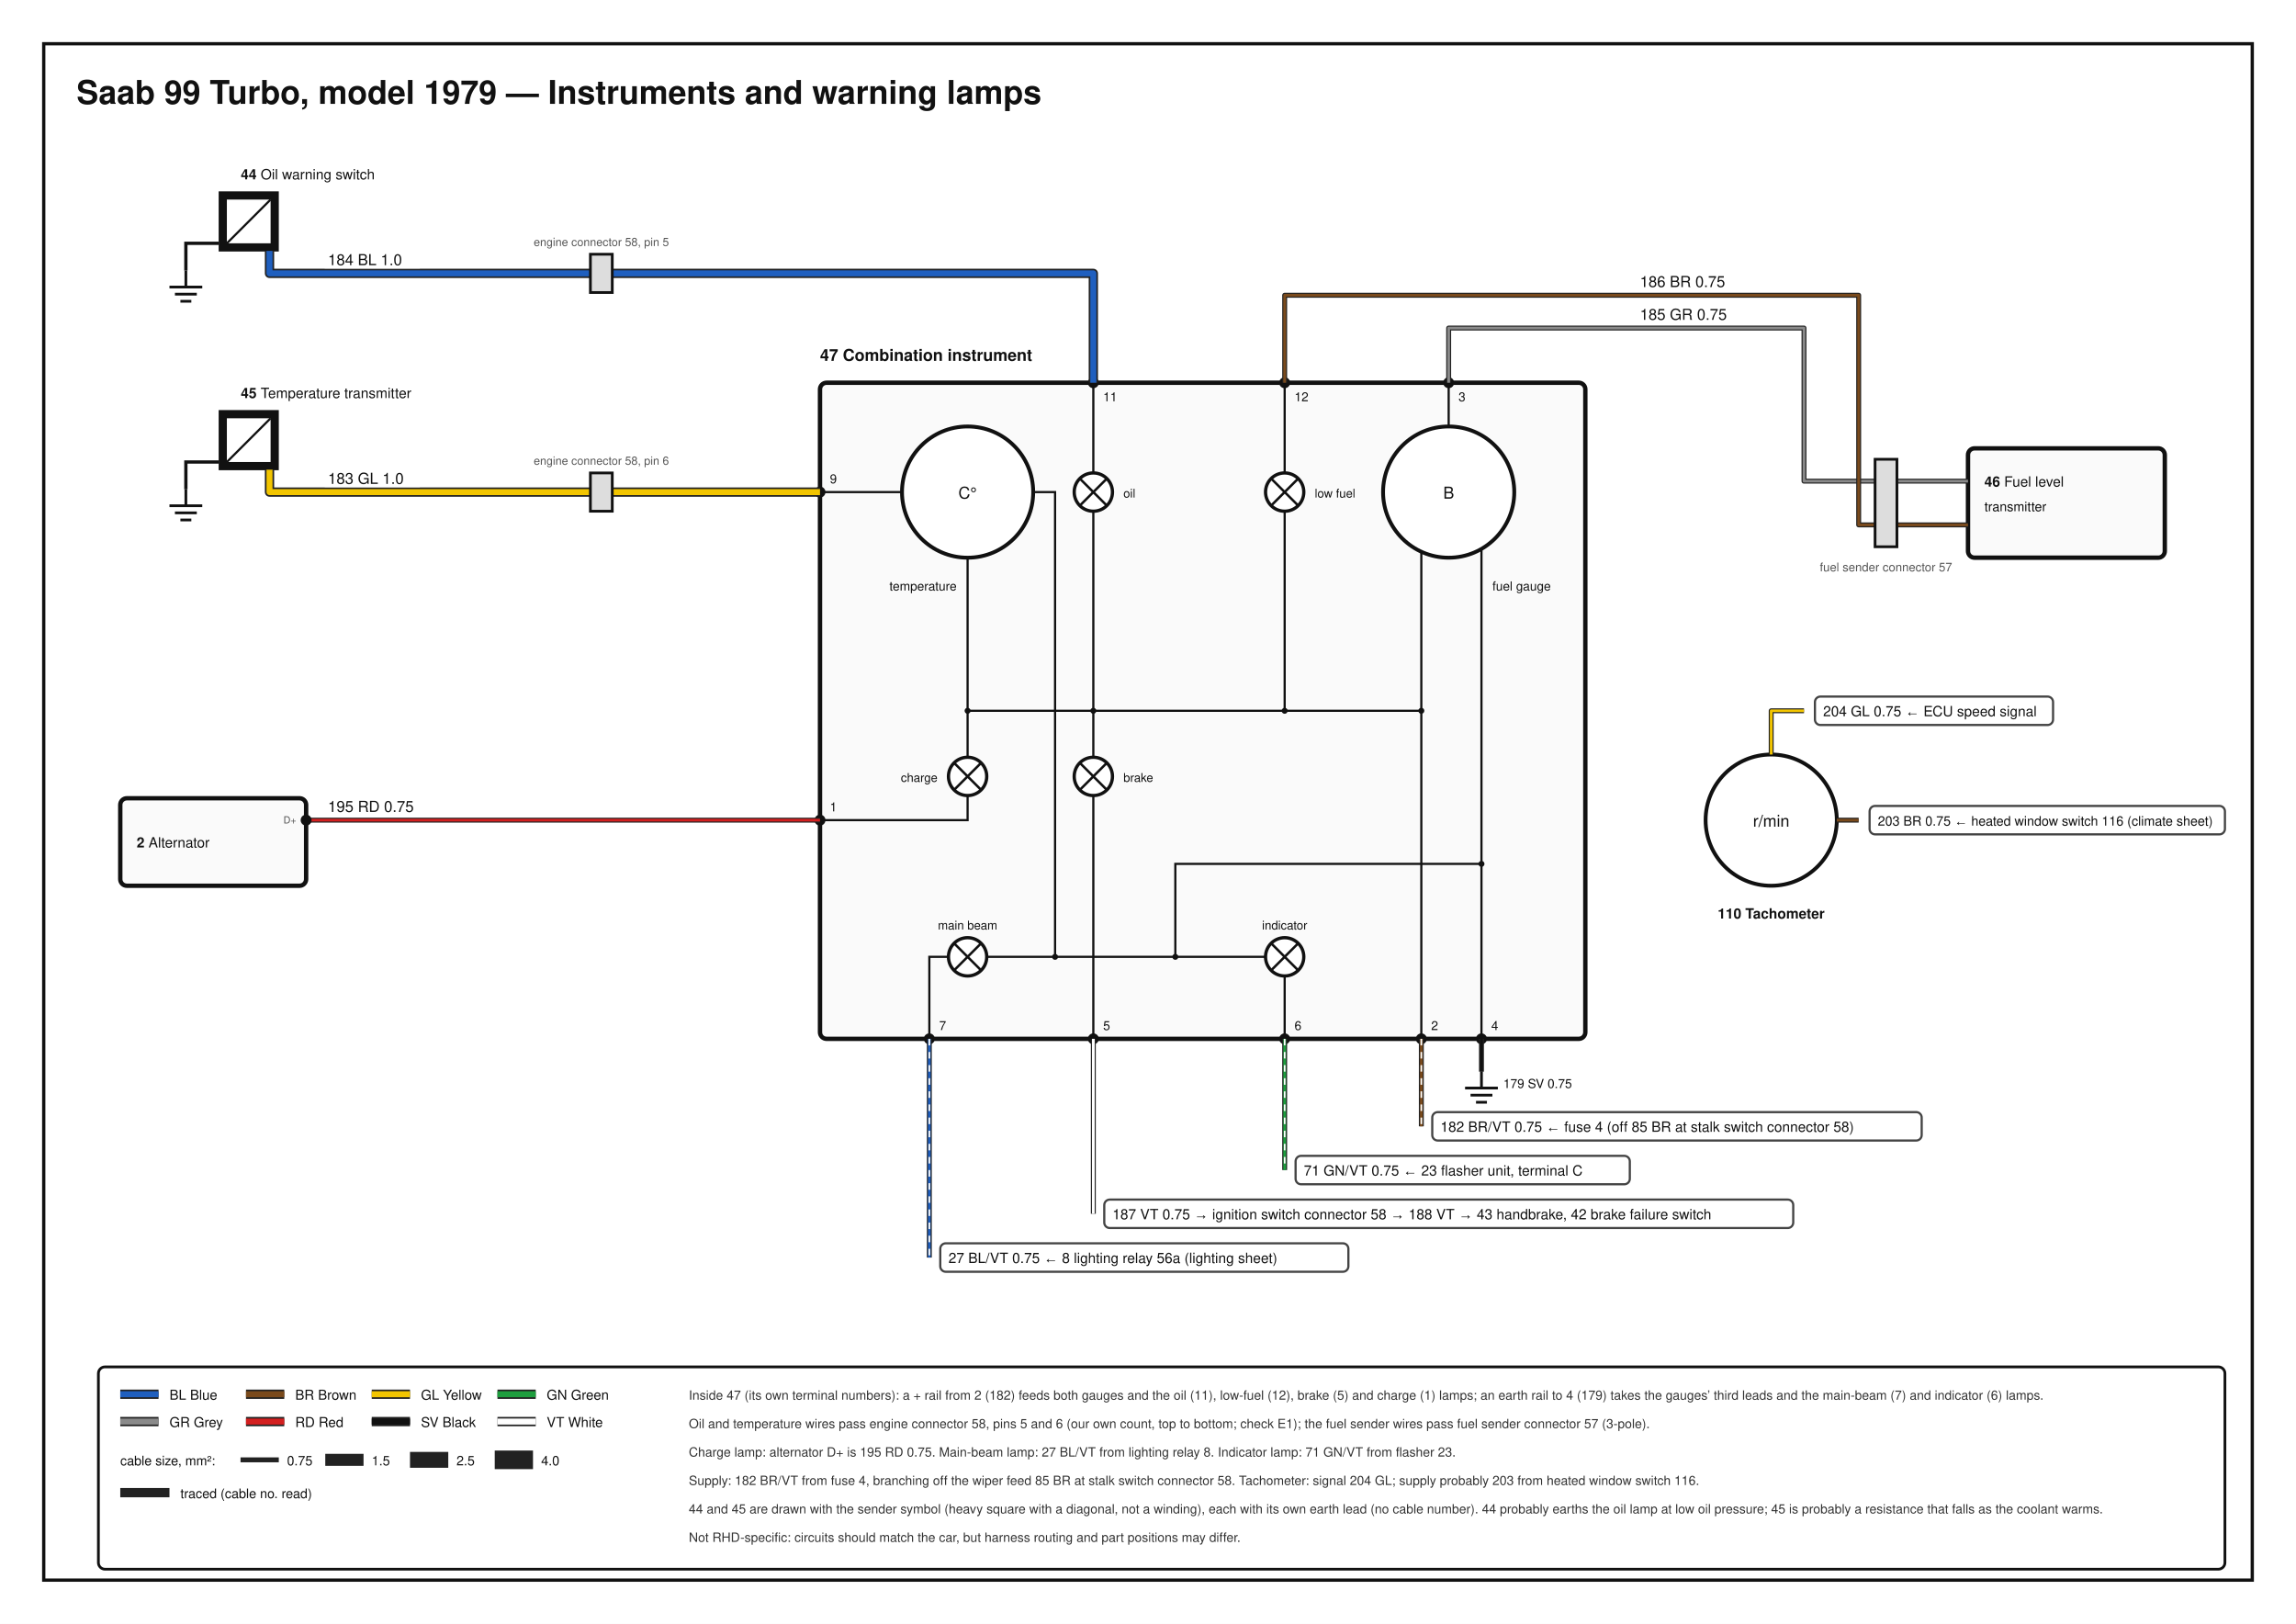
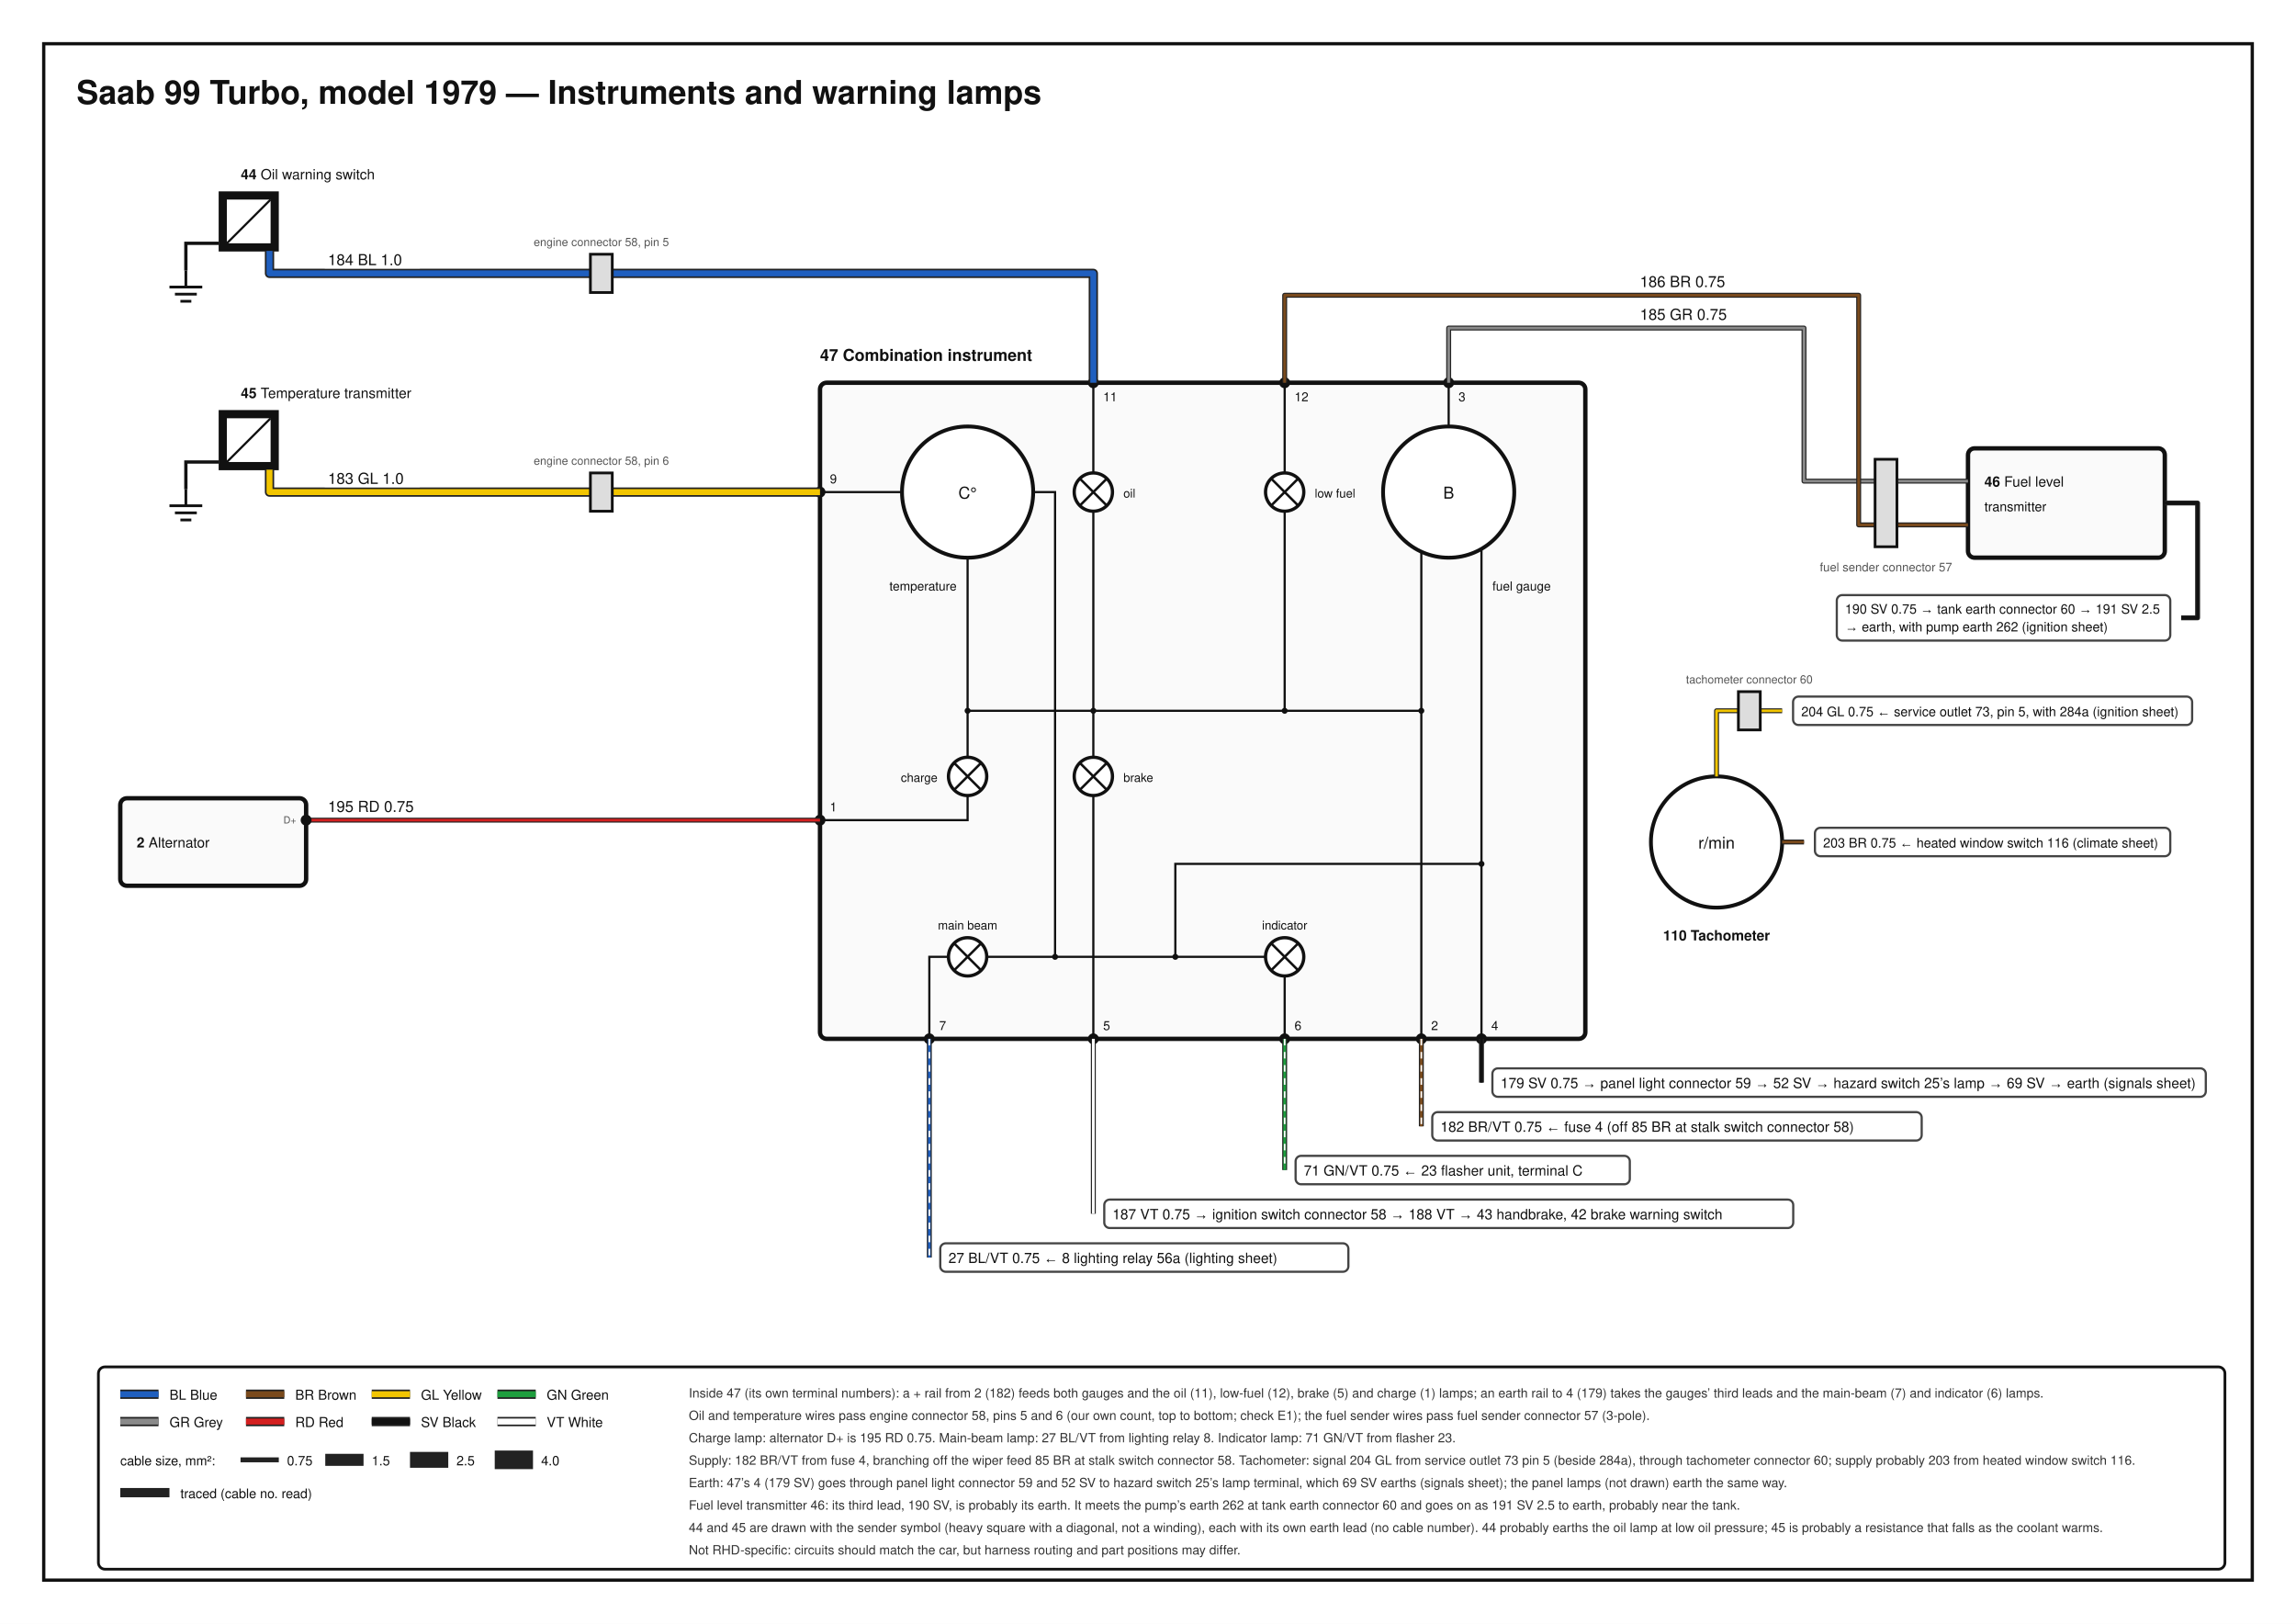
<svg xmlns="http://www.w3.org/2000/svg" width="420mm" height="297mm" viewBox="0 0 420 297" font-family="Helvetica, Arial, sans-serif">
  <rect width="420" height="297" fill="#fff" />
  <rect x="8" y="8" width="404" height="281" fill="none" stroke="#111" stroke-width=".6" />
  <text x="14" y="19" font-size="6" text-anchor="start" font-weight="bold" fill="#111">Saab 99 Turbo, model 1979 — Instruments and warning lamps</text>
  <rect x="150" y="70" width="140" height="120" rx="1.2" fill="#fafafa" stroke="#111" stroke-width="0.8" />
  <text x="150" y="66" font-size="3" text-anchor="start" font-weight="bold" fill="#111">47 Combination instrument</text>
  <circle cx="150" cy="90" r="1.0" fill="#111" />
  <text x="151.8" y="88.4" font-size="2.3" text-anchor="start" font-weight="normal" fill="#111">9</text>
  <circle cx="150" cy="150" r="1.0" fill="#111" />
  <text x="151.8" y="148.4" font-size="2.3" text-anchor="start" font-weight="normal" fill="#111">1</text>
  <circle cx="200" cy="70" r="1.0" fill="#111" />
  <text x="201.8" y="73.4" font-size="2.3" text-anchor="start" font-weight="normal" fill="#111">11</text>
  <circle cx="235" cy="70" r="1.0" fill="#111" />
  <text x="236.8" y="73.4" font-size="2.3" text-anchor="start" font-weight="normal" fill="#111">12</text>
  <circle cx="265" cy="70" r="1.0" fill="#111" />
  <text x="266.8" y="73.4" font-size="2.3" text-anchor="start" font-weight="normal" fill="#111">3</text>
  <circle cx="170" cy="190" r="1.0" fill="#111" />
  <text x="171.8" y="188.4" font-size="2.3" text-anchor="start" font-weight="normal" fill="#111">7</text>
  <circle cx="200" cy="190" r="1.0" fill="#111" />
  <text x="201.8" y="188.4" font-size="2.3" text-anchor="start" font-weight="normal" fill="#111">5</text>
  <circle cx="235" cy="190" r="1.0" fill="#111" />
  <text x="236.8" y="188.4" font-size="2.3" text-anchor="start" font-weight="normal" fill="#111">6</text>
  <circle cx="260" cy="190" r="1.0" fill="#111" />
  <text x="261.8" y="188.4" font-size="2.3" text-anchor="start" font-weight="normal" fill="#111">2</text>
  <circle cx="271" cy="190" r="1.0" fill="#111" />
  <text x="272.8" y="188.4" font-size="2.3" text-anchor="start" font-weight="normal" fill="#111">4</text>
  <circle cx="177" cy="90" r="12" fill="#fff" stroke="#111" stroke-width=".7" />
  <text x="177" y="91.2" font-size="3" text-anchor="middle" font-weight="normal" fill="#111">C°</text>
  <path d="M150,90 L165,90" fill="none" stroke="#111" stroke-width=".4" />
  <text x="175" y="108" font-size="2.3" text-anchor="end" font-weight="normal" fill="#111">temperature</text>
  <path d="M177,102 L177,130" fill="none" stroke="#111" stroke-width=".4" />
  <circle cx="177" cy="130" r=".55" fill="#111" />
  <path d="M189,90 L193,90 L193,175" fill="none" stroke="#111" stroke-width=".4" />
  <circle cx="193" cy="175" r=".55" fill="#111" />
  <circle cx="265" cy="90" r="12" fill="#fff" stroke="#111" stroke-width=".7" />
  <text x="265" y="91.2" font-size="3" text-anchor="middle" font-weight="normal" fill="#111">B</text>
  <path d="M265,70 L265,78" fill="none" stroke="#111" stroke-width=".4" />
  <text x="273" y="108" font-size="2.3" text-anchor="start" font-weight="normal" fill="#111">fuel gauge</text>
  <path d="M260,100.91 L260,190" fill="none" stroke="#111" stroke-width=".4" />
  <circle cx="260" cy="130" r=".55" fill="#111" />
  <path d="M271,100.39 L271,190" fill="none" stroke="#111" stroke-width=".4" />
  <circle cx="271" cy="158" r=".55" fill="#111" />
  <path d="M177,130 L260,130" fill="none" stroke="#111" stroke-width=".4" />
  <path d="M200,70 L200,86.5" fill="none" stroke="#111" stroke-width=".4" />
  <circle cx="200" cy="90" r="3.5" fill="#fff" stroke="#111" stroke-width=".6" />
  <path d="M197.55,87.55 L202.45,92.45 M197.55,92.45 L202.45,87.55" stroke="#111" stroke-width=".45" />
  <path d="M200,93.5 L200,130" fill="none" stroke="#111" stroke-width=".4" />
  <circle cx="200" cy="130" r=".55" fill="#111" />
  <text x="205.5" y="91" font-size="2.2" text-anchor="start" font-weight="normal" fill="#111">oil</text>
  <path d="M235,70 L235,86.5" fill="none" stroke="#111" stroke-width=".4" />
  <circle cx="235" cy="90" r="3.5" fill="#fff" stroke="#111" stroke-width=".6" />
  <path d="M232.55,87.55 L237.45,92.45 M232.55,92.45 L237.45,87.55" stroke="#111" stroke-width=".45" />
  <path d="M235,93.5 L235,130" fill="none" stroke="#111" stroke-width=".4" />
  <circle cx="235" cy="130" r=".55" fill="#111" />
  <text x="240.5" y="91" font-size="2.2" text-anchor="start" font-weight="normal" fill="#111">low fuel</text>
  <path d="M200,130 L200,138.5" fill="none" stroke="#111" stroke-width=".4" />
  <circle cx="200" cy="142" r="3.5" fill="#fff" stroke="#111" stroke-width=".6" />
  <path d="M197.55,139.55 L202.45,144.45 M197.55,144.45 L202.45,139.55" stroke="#111" stroke-width=".45" />
  <path d="M200,145.5 L200,190" fill="none" stroke="#111" stroke-width=".4" />
  <text x="205.5" y="143" font-size="2.2" text-anchor="start" font-weight="normal" fill="#111">brake</text>
  <path d="M177,130 L177,138.5" fill="none" stroke="#111" stroke-width=".4" />
  <circle cx="177" cy="142" r="3.5" fill="#fff" stroke="#111" stroke-width=".6" />
  <path d="M174.55,139.55 L179.45,144.45 M174.55,144.45 L179.45,139.55" stroke="#111" stroke-width=".45" />
  <path d="M177,145.5 L177,150 L150,150" fill="none" stroke="#111" stroke-width=".4" />
  <text x="171.5" y="143" font-size="2.2" text-anchor="end" font-weight="normal" fill="#111">charge</text>
  <circle cx="177" cy="175" r="3.5" fill="#fff" stroke="#111" stroke-width=".6" />
  <path d="M174.55,172.55 L179.45,177.45 M174.55,177.45 L179.45,172.55" stroke="#111" stroke-width=".45" />
  <path d="M173.5,175 L170,175 L170,190" fill="none" stroke="#111" stroke-width=".4" />
  <text x="177" y="170" font-size="2.2" text-anchor="middle" font-weight="normal" fill="#111">main beam</text>
  <path d="M180.5,175 L231.5,175" fill="none" stroke="#111" stroke-width=".4" />
  <circle cx="215" cy="175" r=".55" fill="#111" />
  <path d="M215,175 L215,158 L271,158" fill="none" stroke="#111" stroke-width=".4" />
  <circle cx="235" cy="175" r="3.5" fill="#fff" stroke="#111" stroke-width=".6" />
  <path d="M232.55,172.55 L237.45,177.45 M232.55,177.45 L237.45,172.55" stroke="#111" stroke-width=".45" />
  <path d="M235,178.5 L235,190" fill="none" stroke="#111" stroke-width=".4" />
  <text x="235" y="170" font-size="2.2" text-anchor="middle" font-weight="normal" fill="#111">indicator</text>
  <rect x="40.75" y="35.75" width="9.5" height="9.5" fill="#fff" stroke="#111" stroke-width="1.5" />
  <path d="M41.5,44.5 L49.5,36.5" stroke="#111" stroke-width=".4" />
  <path d="M40,44.5 h-6 v5" stroke="#111" stroke-width=".6" fill="none" />
  <path d="M34,49.5 v3 M31,52.5 h6 M32,53.8 h4 M33,55.1 h2" stroke="#111" stroke-width=".5" fill="none" />
  <text x="45.5" y="32.8" font-size="2.6" text-anchor="middle" font-weight="bold" fill="#111">44</text>
  <text x="47.69" y="32.8" font-size="2.6" text-anchor="start" font-weight="normal" fill="#111">Oil warning switch</text>
  <path d="M49.3,45.9 L49.3,50 L200,50 L200,70" fill="none" stroke="#222" stroke-width="1.7" stroke-linejoin="round" />
  <path d="M49.3,45.9 L49.3,50 L200,50 L200,70" fill="none" stroke="#1f5fbf" stroke-width="1.1" stroke-linejoin="round" />
  <rect x="59.4" y="45.5" width="17.4" height="3.6" fill="#fff" opacity=".85" />
  <text x="60" y="48.5" font-size="2.8" text-anchor="start" font-weight="normal" fill="#111">184 BL 1.0</text>
  <rect x="108" y="46.5" width="4" height="7" fill="#ddd" stroke="#111" stroke-width=".5" />
  <text x="110" y="45.0" font-size="2.1" text-anchor="middle" font-weight="normal" fill="#555">engine connector 58, pin 5</text>
  <rect x="40.75" y="75.75" width="9.5" height="9.5" fill="#fff" stroke="#111" stroke-width="1.5" />
  <path d="M41.5,84.5 L49.5,76.5" stroke="#111" stroke-width=".4" />
  <path d="M40,84.5 h-6 v5" stroke="#111" stroke-width=".6" fill="none" />
  <path d="M34,89.5 v3 M31,92.5 h6 M32,93.8 h4 M33,95.1 h2" stroke="#111" stroke-width=".5" fill="none" />
  <text x="45.5" y="72.8" font-size="2.6" text-anchor="middle" font-weight="bold" fill="#111">45</text>
  <text x="47.69" y="72.8" font-size="2.6" text-anchor="start" font-weight="normal" fill="#111">Temperature transmitter</text>
  <path d="M49.3,85.9 L49.3,90 L150,90" fill="none" stroke="#222" stroke-width="1.7" stroke-linejoin="round" />
  <path d="M49.3,85.9 L49.3,90 L150,90" fill="none" stroke="#f2c500" stroke-width="1.1" stroke-linejoin="round" />
  <rect x="59.4" y="85.5" width="17.4" height="3.6" fill="#fff" opacity=".85" />
  <text x="60" y="88.5" font-size="2.8" text-anchor="start" font-weight="normal" fill="#111">183 GL 1.0</text>
  <rect x="108" y="86.5" width="4" height="7" fill="#ddd" stroke="#111" stroke-width=".5" />
  <text x="110" y="85.0" font-size="2.1" text-anchor="middle" font-weight="normal" fill="#555">engine connector 58, pin 6</text>
  <rect x="22" y="146" width="34" height="16" rx="1.2" fill="#fafafa" stroke="#111" stroke-width="0.8" />
  <text x="25" y="155" font-size="2.6" text-anchor="start" font-weight="normal" fill="#111">
    <tspan font-weight="bold">2</tspan> Alternator</text>
  <path d="M56,150 L150,150" fill="none" stroke="#222" stroke-width="0.9" stroke-linejoin="round" />
  <path d="M56,150 L150,150" fill="none" stroke="#d42020" stroke-width="0.5" stroke-linejoin="round" />
  <rect x="59.4" y="145.5" width="19.02" height="3.6" fill="#fff" opacity=".85" />
  <text x="60" y="148.5" font-size="2.8" text-anchor="start" font-weight="normal" fill="#111">195 RD 0.75</text>
  <circle cx="56" cy="150" r="1.0" fill="#111" />
  <text x="54.2" y="150.6" font-size="1.8" text-anchor="end" font-weight="normal" fill="#555">D+</text>
  <rect x="360" y="82" width="36" height="20" rx="1.2" fill="#fafafa" stroke="#111" stroke-width="0.8" />
  <text x="363" y="89" font-size="2.6" text-anchor="start" font-weight="normal" fill="#111">
    <tspan font-weight="bold">46</tspan> Fuel level</text>
  <text x="363" y="93.5" font-size="2.4" text-anchor="start" font-weight="normal" fill="#111">transmitter</text>
  <path d="M360,88 L330,88 L330,60 L265,60 L265,70" fill="none" stroke="#222" stroke-width="0.9" stroke-linejoin="round" />
  <path d="M360,88 L330,88 L330,60 L265,60 L265,70" fill="none" stroke="#8a8a8a" stroke-width="0.5" stroke-linejoin="round" />
  <rect x="299.4" y="55.5" width="19.02" height="3.6" fill="#fff" opacity=".85" />
  <text x="300" y="58.5" font-size="2.8" text-anchor="start" font-weight="normal" fill="#111">185 GR 0.75</text>
  <path d="M360,96 L340,96 L340,54 L235,54 L235,70" fill="none" stroke="#222" stroke-width="0.9" stroke-linejoin="round" />
  <path d="M360,96 L340,96 L340,54 L235,54 L235,70" fill="none" stroke="#7a4a1c" stroke-width="0.5" stroke-linejoin="round" />
  <rect x="299.4" y="49.5" width="19.02" height="3.6" fill="#fff" opacity=".85" />
  <text x="300" y="52.5" font-size="2.8" text-anchor="start" font-weight="normal" fill="#111">186 BR 0.75</text>
  <rect x="343" y="84" width="4" height="16" fill="#ddd" stroke="#111" stroke-width=".5" />
  <text x="345" y="104.5" font-size="2.2" text-anchor="middle" font-weight="normal" fill="#555">fuel sender connector 57</text>
-   <circle cx="324" cy="150" r="12" fill="#fff" stroke="#111" stroke-width=".7" />
-   <text x="324" y="151.2" font-size="3" text-anchor="middle" font-weight="normal" fill="#111">r/min</text>
-   <text x="324" y="168" font-size="2.6" text-anchor="middle" font-weight="bold" fill="#111">110 Tachometer</text>
-   <path d="M336,150 L340,150" fill="none" stroke="#222" stroke-width="0.9" stroke-linejoin="round" />
-   <path d="M336,150 L340,150" fill="none" stroke="#7a4a1c" stroke-width="0.5" stroke-linejoin="round" />
-   <rect x="342" y="147.4" width="65" height="5.2" rx="1" fill="#fff" stroke="#444" stroke-width=".4" />
-   <text x="343.5" y="151" font-size="2.4" text-anchor="start" font-weight="normal" fill="#111">203 BR 0.75 <tspan font-family="Arial">←</tspan> heated window switch 116 (climate sheet)</text>
-   <path d="M324,138 L324,130 L330,130" fill="none" stroke="#222" stroke-width="0.9" stroke-linejoin="round" />
-   <path d="M324,138 L324,130 L330,130" fill="none" stroke="#f2c500" stroke-width="0.5" stroke-linejoin="round" />
-   <rect x="332" y="127.4" width="43.56" height="5.2" rx="1" fill="#fff" stroke="#444" stroke-width=".4" />
-   <text x="333.5" y="131" font-size="2.6" text-anchor="start" font-weight="normal" fill="#111">204 GL 0.75 <tspan font-family="Arial">←</tspan> ECU speed signal</text>
-   <path d="M271,190 L271,196" fill="none" stroke="#222" stroke-width="0.9" stroke-linejoin="round" />
-   <path d="M271,190 L271,196" fill="none" stroke="#111111" stroke-width="0.5" stroke-linejoin="round" />
-   <path d="M271,196 v3 M268,199 h6 M269,200.3 h4 M270,201.6 h2" stroke="#111" stroke-width=".5" fill="none" />
-   <text x="275" y="199" font-size="2.3" text-anchor="start" font-weight="normal" fill="#111">179 SV 0.75</text>
+   <path d="M396,92 L402,92 L402,113 L399,113" fill="none" stroke="#222" stroke-width="0.9" stroke-linejoin="round" />
+   <path d="M396,92 L402,92 L402,113 L399,113" fill="none" stroke="#111111" stroke-width="0.5" stroke-linejoin="round" />
+   <rect x="336" y="108.84" width="61" height="8.32" rx="1" fill="#fff" stroke="#444" stroke-width=".4" />
+   <text x="337.5" y="112.23" font-size="2.4" text-anchor="start" font-weight="normal" fill="#111">190 SV 0.75 <tspan font-family="Arial">→</tspan> tank earth connector 60 <tspan font-family="Arial">→</tspan> 191 SV 2.5</text>
+   <text x="337.5" y="115.49" font-size="2.4" text-anchor="start" font-weight="normal" fill="#111">
+     <tspan font-family="Arial">→</tspan> earth, with pump earth 262 (ignition sheet)</text>
+   <circle cx="314" cy="154" r="12" fill="#fff" stroke="#111" stroke-width=".7" />
+   <text x="314" y="155.2" font-size="3" text-anchor="middle" font-weight="normal" fill="#111">r/min</text>
+   <text x="314" y="172" font-size="2.6" text-anchor="middle" font-weight="bold" fill="#111">110 Tachometer</text>
+   <path d="M326,154 L330,154" fill="none" stroke="#222" stroke-width="0.9" stroke-linejoin="round" />
+   <path d="M326,154 L330,154" fill="none" stroke="#7a4a1c" stroke-width="0.5" stroke-linejoin="round" />
+   <rect x="332" y="151.4" width="65" height="5.2" rx="1" fill="#fff" stroke="#444" stroke-width=".4" />
+   <text x="333.5" y="155" font-size="2.4" text-anchor="start" font-weight="normal" fill="#111">203 BR 0.75 <tspan font-family="Arial">←</tspan> heated window switch 116 (climate sheet)</text>
+   <path d="M314,142 L314,130 L326,130" fill="none" stroke="#222" stroke-width="0.9" stroke-linejoin="round" />
+   <path d="M314,142 L314,130 L326,130" fill="none" stroke="#f2c500" stroke-width="0.5" stroke-linejoin="round" />
+   <rect x="318" y="126.5" width="4" height="7" fill="#ddd" stroke="#111" stroke-width=".5" />
+   <text x="320" y="125.0" font-size="2.1" text-anchor="middle" font-weight="normal" fill="#555">tachometer connector 60</text>
+   <rect x="328" y="127.4" width="73" height="5.2" rx="1" fill="#fff" stroke="#444" stroke-width=".4" />
+   <text x="329.5" y="131" font-size="2.4" text-anchor="start" font-weight="normal" fill="#111">204 GL 0.75 <tspan font-family="Arial">←</tspan> service outlet 73, pin 5, with 284a (ignition sheet)</text>
+   <path d="M271,190 L271,198" fill="none" stroke="#222" stroke-width="0.9" stroke-linejoin="round" />
+   <path d="M271,190 L271,198" fill="none" stroke="#111111" stroke-width="0.5" stroke-linejoin="round" />
+   <rect x="273" y="195.4" width="130.5" height="5.2" rx="1" fill="#fff" stroke="#444" stroke-width=".4" />
+   <text x="274.5" y="199" font-size="2.6" text-anchor="start" font-weight="normal" fill="#111">179 SV 0.75 <tspan font-family="Arial">→</tspan> panel light connector 59 <tspan font-family="Arial">→</tspan> 52 SV <tspan font-family="Arial">→</tspan> hazard switch 25’s lamp <tspan font-family="Arial">→</tspan> 69 SV <tspan font-family="Arial">→</tspan> earth (signals sheet)</text>
  <path d="M260,190 L260,206" fill="none" stroke="#222" stroke-width="0.9" stroke-linejoin="round" />
  <path d="M260,190 L260,206" fill="none" stroke="#7a4a1c" stroke-width="0.5" stroke-linejoin="round" />
  <path d="M260,190 L260,206" fill="none" stroke="#ffffff" stroke-width="0.3" stroke-dasharray="1.2 1.2" />
  <rect x="262" y="203.4" width="89.528" height="5.2" rx="1" fill="#fff" stroke="#444" stroke-width=".4" />
  <text x="263.5" y="207" font-size="2.6" text-anchor="start" font-weight="normal" fill="#111">182 BR/VT 0.75 <tspan font-family="Arial">←</tspan> fuse 4 (off 85 BR at stalk switch connector 58)</text>
  <path d="M235,190 L235,214" fill="none" stroke="#222" stroke-width="0.9" stroke-linejoin="round" />
  <path d="M235,190 L235,214" fill="none" stroke="#1e9e3e" stroke-width="0.5" stroke-linejoin="round" />
  <path d="M235,190 L235,214" fill="none" stroke="#ffffff" stroke-width="0.3" stroke-dasharray="1.2 1.2" />
  <rect x="237" y="211.4" width="61.136" height="5.2" rx="1" fill="#fff" stroke="#444" stroke-width=".4" />
  <text x="238.5" y="215" font-size="2.6" text-anchor="start" font-weight="normal" fill="#111">71 GN/VT 0.75 <tspan font-family="Arial">←</tspan> 23 flasher unit, terminal C</text>
  <path d="M200,190 L200,222" fill="none" stroke="#222" stroke-width="0.9" stroke-linejoin="round" />
  <path d="M200,190 L200,222" fill="none" stroke="#ffffff" stroke-width="0.5" stroke-linejoin="round" />
  <rect x="202" y="219.4" width="126.032" height="5.2" rx="1" fill="#fff" stroke="#444" stroke-width=".4" />
-   <text x="203.5" y="223" font-size="2.6" text-anchor="start" font-weight="normal" fill="#111">187 VT 0.75 <tspan font-family="Arial">→</tspan> ignition switch connector 58 <tspan font-family="Arial">→</tspan> 188 VT <tspan font-family="Arial">→</tspan> 43 handbrake, 42 brake failure switch</text>
+   <text x="203.5" y="223" font-size="2.6" text-anchor="start" font-weight="normal" fill="#111">187 VT 0.75 <tspan font-family="Arial">→</tspan> ignition switch connector 58 <tspan font-family="Arial">→</tspan> 188 VT <tspan font-family="Arial">→</tspan> 43 handbrake, 42 brake warning switch</text>
  <path d="M170,190 L170,230" fill="none" stroke="#222" stroke-width="0.9" stroke-linejoin="round" />
  <path d="M170,190 L170,230" fill="none" stroke="#1f5fbf" stroke-width="0.5" stroke-linejoin="round" />
  <path d="M170,190 L170,230" fill="none" stroke="#ffffff" stroke-width="0.3" stroke-dasharray="1.2 1.2" />
  <rect x="172" y="227.4" width="74.656" height="5.2" rx="1" fill="#fff" stroke="#444" stroke-width=".4" />
  <text x="173.5" y="231" font-size="2.6" text-anchor="start" font-weight="normal" fill="#111">27 BL/VT 0.75 <tspan font-family="Arial">←</tspan> 8 lighting relay 56a (lighting sheet)</text>
  <rect x="18" y="250" width="389" height="37" rx="1.2" fill="#fff" stroke="#111" stroke-width="0.5" />
  <path d="M22,255 h7" stroke="#222" stroke-width="1.7" />
  <path d="M22,255 h7" stroke="#1f5fbf" stroke-width="1.1" />
  <text x="31" y="256" font-size="2.5" text-anchor="start" font-weight="normal" fill="#111">BL Blue</text>
  <path d="M45,255 h7" stroke="#222" stroke-width="1.7" />
  <path d="M45,255 h7" stroke="#7a4a1c" stroke-width="1.1" />
  <text x="54" y="256" font-size="2.5" text-anchor="start" font-weight="normal" fill="#111">BR Brown</text>
  <path d="M68,255 h7" stroke="#222" stroke-width="1.7" />
  <path d="M68,255 h7" stroke="#f2c500" stroke-width="1.1" />
  <text x="77" y="256" font-size="2.5" text-anchor="start" font-weight="normal" fill="#111">GL Yellow</text>
  <path d="M91,255 h7" stroke="#222" stroke-width="1.7" />
  <path d="M91,255 h7" stroke="#1e9e3e" stroke-width="1.1" />
  <text x="100" y="256" font-size="2.5" text-anchor="start" font-weight="normal" fill="#111">GN Green</text>
  <path d="M22,260 h7" stroke="#222" stroke-width="1.7" />
  <path d="M22,260 h7" stroke="#8a8a8a" stroke-width="1.1" />
  <text x="31" y="261" font-size="2.5" text-anchor="start" font-weight="normal" fill="#111">GR Grey</text>
  <path d="M45,260 h7" stroke="#222" stroke-width="1.7" />
  <path d="M45,260 h7" stroke="#d42020" stroke-width="1.1" />
  <text x="54" y="261" font-size="2.5" text-anchor="start" font-weight="normal" fill="#111">RD Red</text>
  <path d="M68,260 h7" stroke="#222" stroke-width="1.7" />
  <path d="M68,260 h7" stroke="#111111" stroke-width="1.1" />
  <text x="77" y="261" font-size="2.5" text-anchor="start" font-weight="normal" fill="#111">SV Black</text>
  <path d="M91,260 h7" stroke="#222" stroke-width="1.7" />
  <path d="M91,260 h7" stroke="#ffffff" stroke-width="1.1" />
  <text x="100" y="261" font-size="2.5" text-anchor="start" font-weight="normal" fill="#111">VT White</text>
  <text x="22" y="268" font-size="2.4" text-anchor="start" font-weight="normal" fill="#111">cable size, mm²:</text>
  <path d="M44,267 h7" stroke="#222" stroke-width="0.9" />
  <text x="52.5" y="268" font-size="2.4" text-anchor="start" font-weight="normal" fill="#111">0.75</text>
  <path d="M59.5,267 h7" stroke="#222" stroke-width="2.2" />
  <text x="68.0" y="268" font-size="2.4" text-anchor="start" font-weight="normal" fill="#111">1.5</text>
  <path d="M75.0,267 h7" stroke="#222" stroke-width="2.9" />
  <text x="83.5" y="268" font-size="2.4" text-anchor="start" font-weight="normal" fill="#111">2.5</text>
  <path d="M90.5,267 h7" stroke="#222" stroke-width="3.4" />
  <text x="99.0" y="268" font-size="2.4" text-anchor="start" font-weight="normal" fill="#111">4.0</text>
  <path d="M22,273 h9" stroke="#222" stroke-width="1.7" />
  <text x="33" y="274" font-size="2.4" text-anchor="start" font-weight="normal" fill="#111">traced (cable no. read)</text>
-   <text x="126" y="256.0" font-size="2.35" text-anchor="start" font-weight="normal" fill="#333">Inside 47 (its own terminal numbers): a + rail from 2 (182) feeds both gauges and the oil (11), low-fuel (12), brake (5) and charge (1) lamps; an earth rail to 4 (179) takes the gauges’ third leads and the main-beam (7) and indicator (6) lamps.</text>
-   <text x="126" y="261.2" font-size="2.35" text-anchor="start" font-weight="normal" fill="#333">Oil and temperature wires pass engine connector 58, pins 5 and 6 (our own count, top to bottom; check E1); the fuel sender wires pass fuel sender connector 57 (3-pole).</text>
-   <text x="126" y="266.4" font-size="2.35" text-anchor="start" font-weight="normal" fill="#333">Charge lamp: alternator D+ is 195 RD 0.75. Main-beam lamp: 27 BL/VT from lighting relay 8. Indicator lamp: 71 GN/VT from flasher 23.</text>
-   <text x="126" y="271.6" font-size="2.35" text-anchor="start" font-weight="normal" fill="#333">Supply: 182 BR/VT from fuse 4, branching off the wiper feed 85 BR at stalk switch connector 58. Tachometer: signal 204 GL; supply probably 203 from heated window switch 116.</text>
-   <text x="126" y="276.8" font-size="2.35" text-anchor="start" font-weight="normal" fill="#333">44 and 45 are drawn with the sender symbol (heavy square with a diagonal, not a winding), each with its own earth lead (no cable number). 44 probably earths the oil lamp at low oil pressure; 45 is probably a resistance that falls as the coolant warms.</text>
-   <text x="126" y="282.0" font-size="2.35" text-anchor="start" font-weight="normal" fill="#333">Not RHD-specific: circuits should match the car, but harness routing and part positions may differ.</text>
+   <text x="126" y="255.6" font-size="2.35" text-anchor="start" font-weight="normal" fill="#333">Inside 47 (its own terminal numbers): a + rail from 2 (182) feeds both gauges and the oil (11), low-fuel (12), brake (5) and charge (1) lamps; an earth rail to 4 (179) takes the gauges’ third leads and the main-beam (7) and indicator (6) lamps.</text>
+   <text x="126" y="259.7" font-size="2.35" text-anchor="start" font-weight="normal" fill="#333">Oil and temperature wires pass engine connector 58, pins 5 and 6 (our own count, top to bottom; check E1); the fuel sender wires pass fuel sender connector 57 (3-pole).</text>
+   <text x="126" y="263.8" font-size="2.35" text-anchor="start" font-weight="normal" fill="#333">Charge lamp: alternator D+ is 195 RD 0.75. Main-beam lamp: 27 BL/VT from lighting relay 8. Indicator lamp: 71 GN/VT from flasher 23.</text>
+   <text x="126" y="267.9" font-size="2.35" text-anchor="start" font-weight="normal" fill="#333">Supply: 182 BR/VT from fuse 4, branching off the wiper feed 85 BR at stalk switch connector 58. Tachometer: signal 204 GL from service outlet 73 pin 5 (beside 284a), through tachometer connector 60; supply probably 203 from heated window switch 116.</text>
+   <text x="126" y="272.0" font-size="2.35" text-anchor="start" font-weight="normal" fill="#333">Earth: 47’s 4 (179 SV) goes through panel light connector 59 and 52 SV to hazard switch 25’s lamp terminal, which 69 SV earths (signals sheet); the panel lamps (not drawn) earth the same way.</text>
+   <text x="126" y="276.1" font-size="2.35" text-anchor="start" font-weight="normal" fill="#333">Fuel level transmitter 46: its third lead, 190 SV, is probably its earth. It meets the pump’s earth 262 at tank earth connector 60 and goes on as 191 SV 2.5 to earth, probably near the tank.</text>
+   <text x="126" y="280.2" font-size="2.35" text-anchor="start" font-weight="normal" fill="#333">44 and 45 are drawn with the sender symbol (heavy square with a diagonal, not a winding), each with its own earth lead (no cable number). 44 probably earths the oil lamp at low oil pressure; 45 is probably a resistance that falls as the coolant warms.</text>
+   <text x="126" y="284.3" font-size="2.35" text-anchor="start" font-weight="normal" fill="#333">Not RHD-specific: circuits should match the car, but harness routing and part positions may differ.</text>
</svg>
